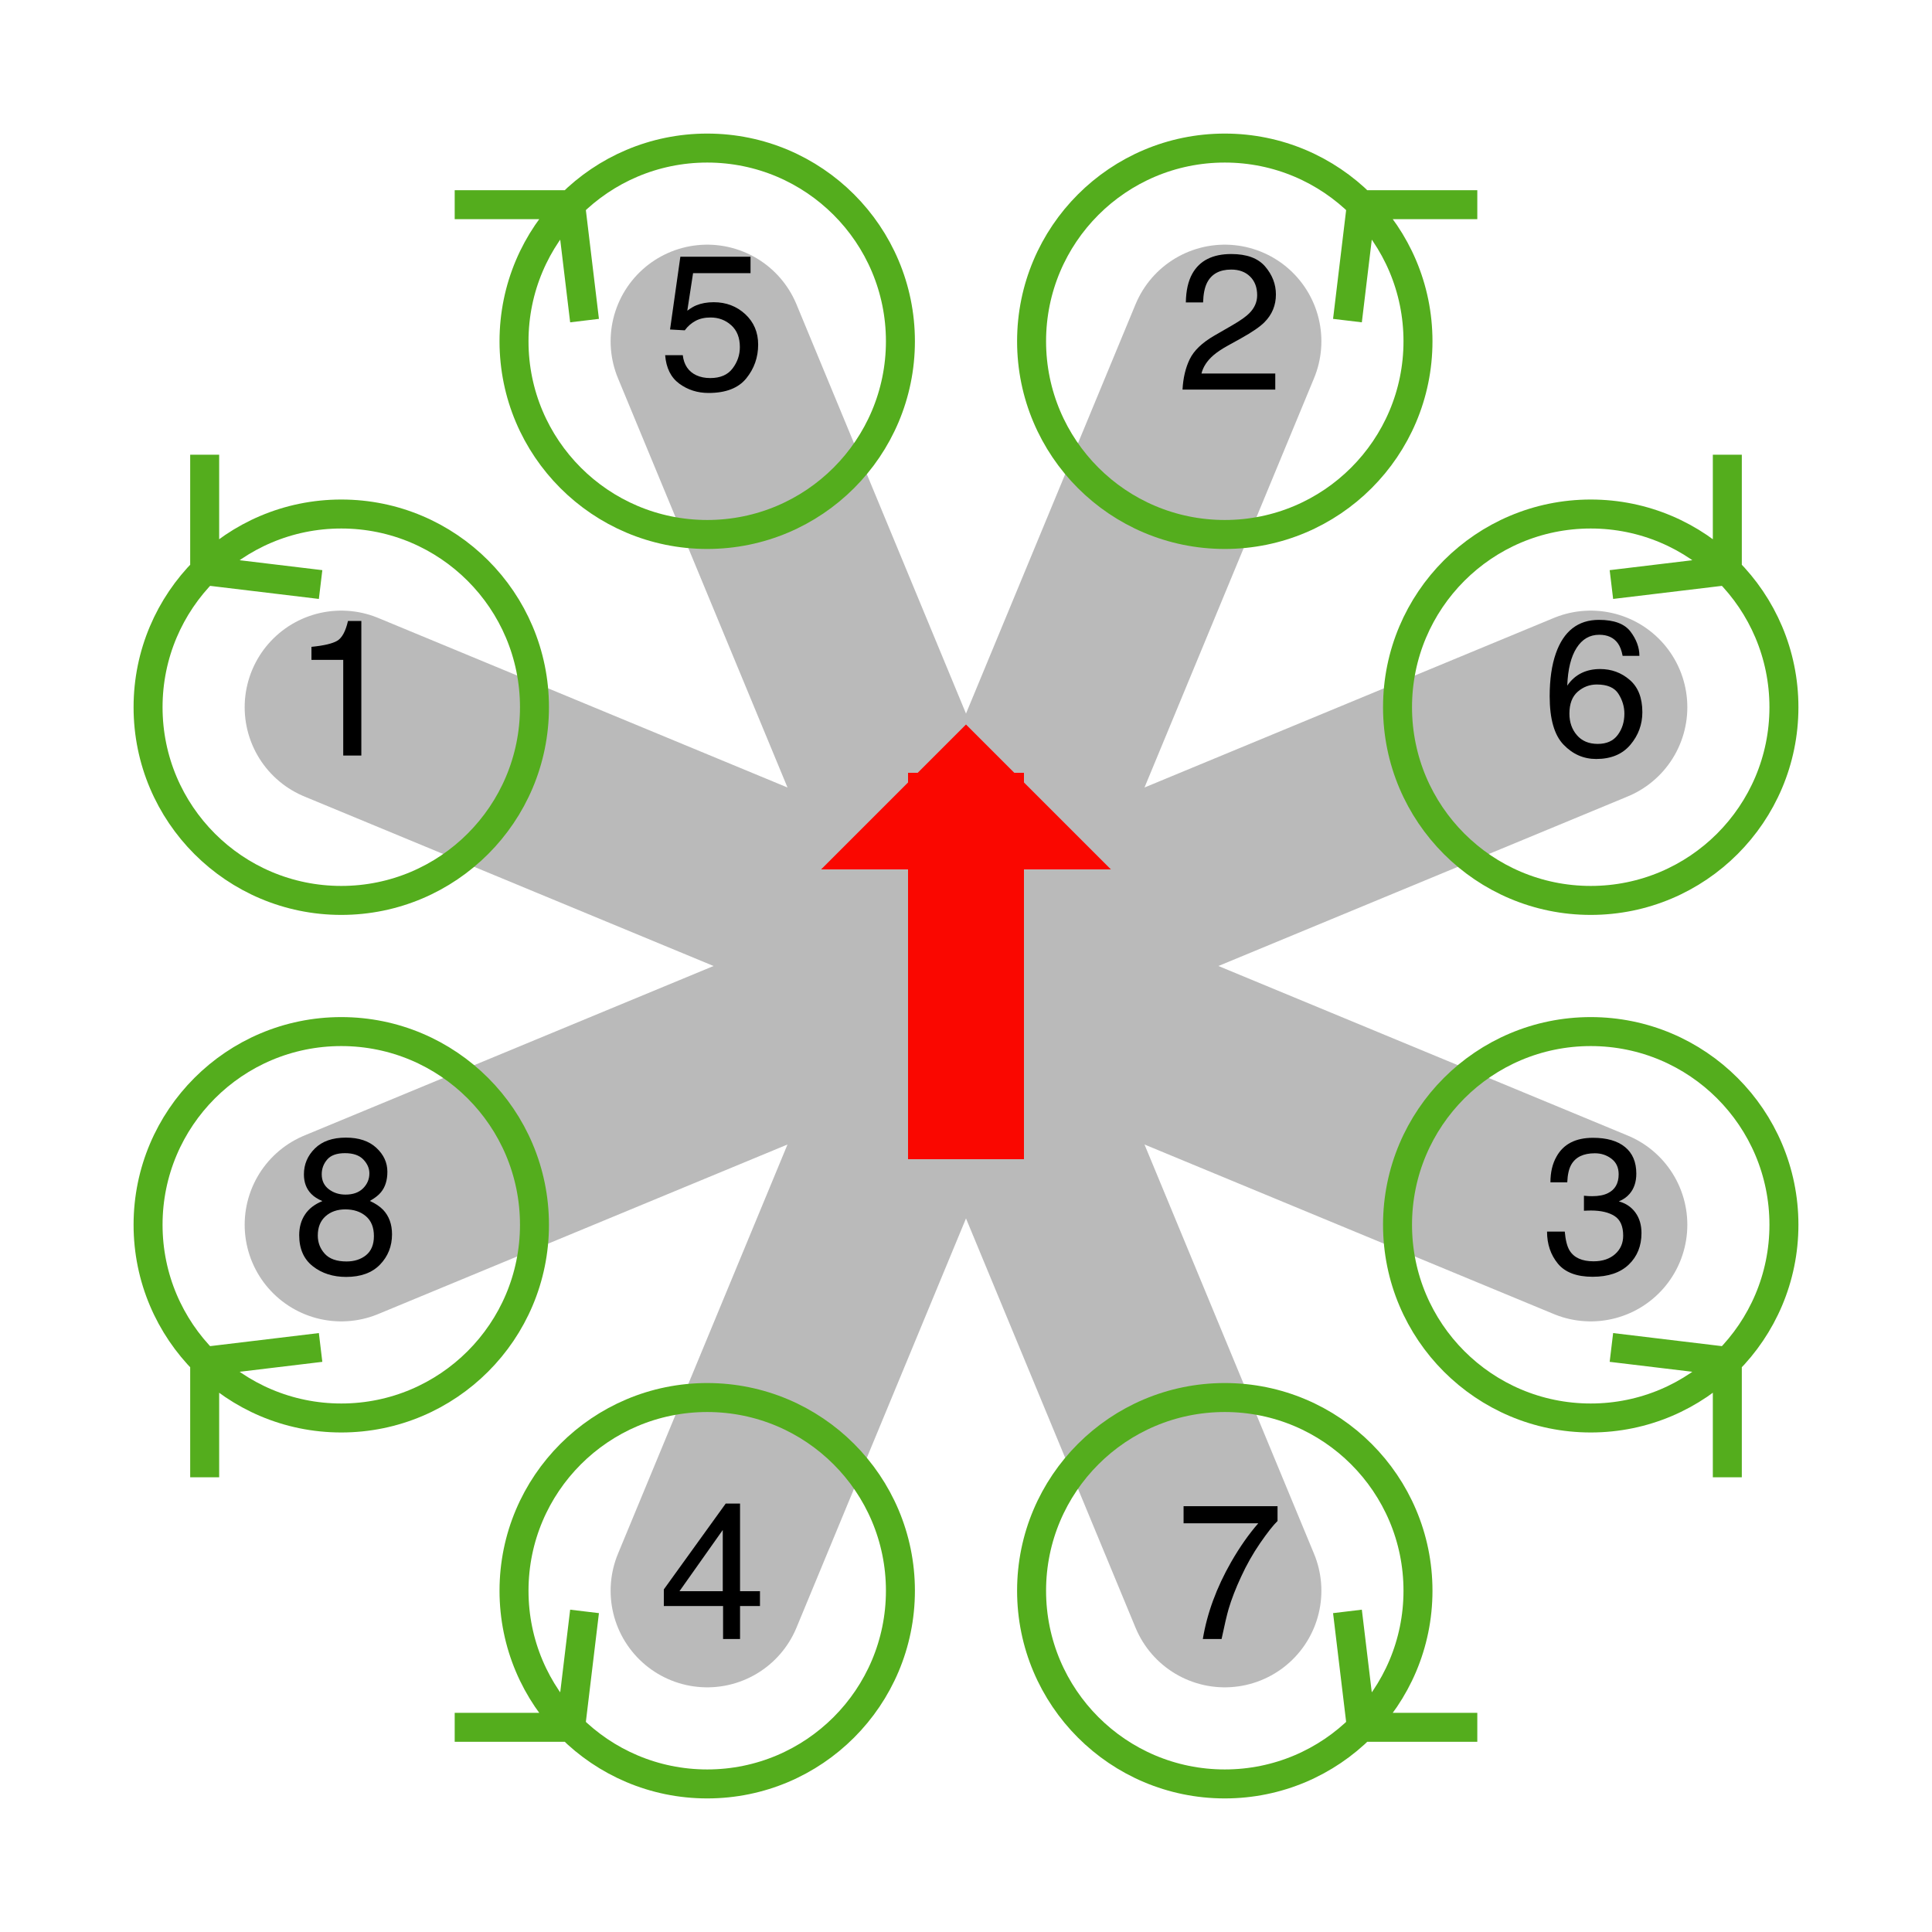
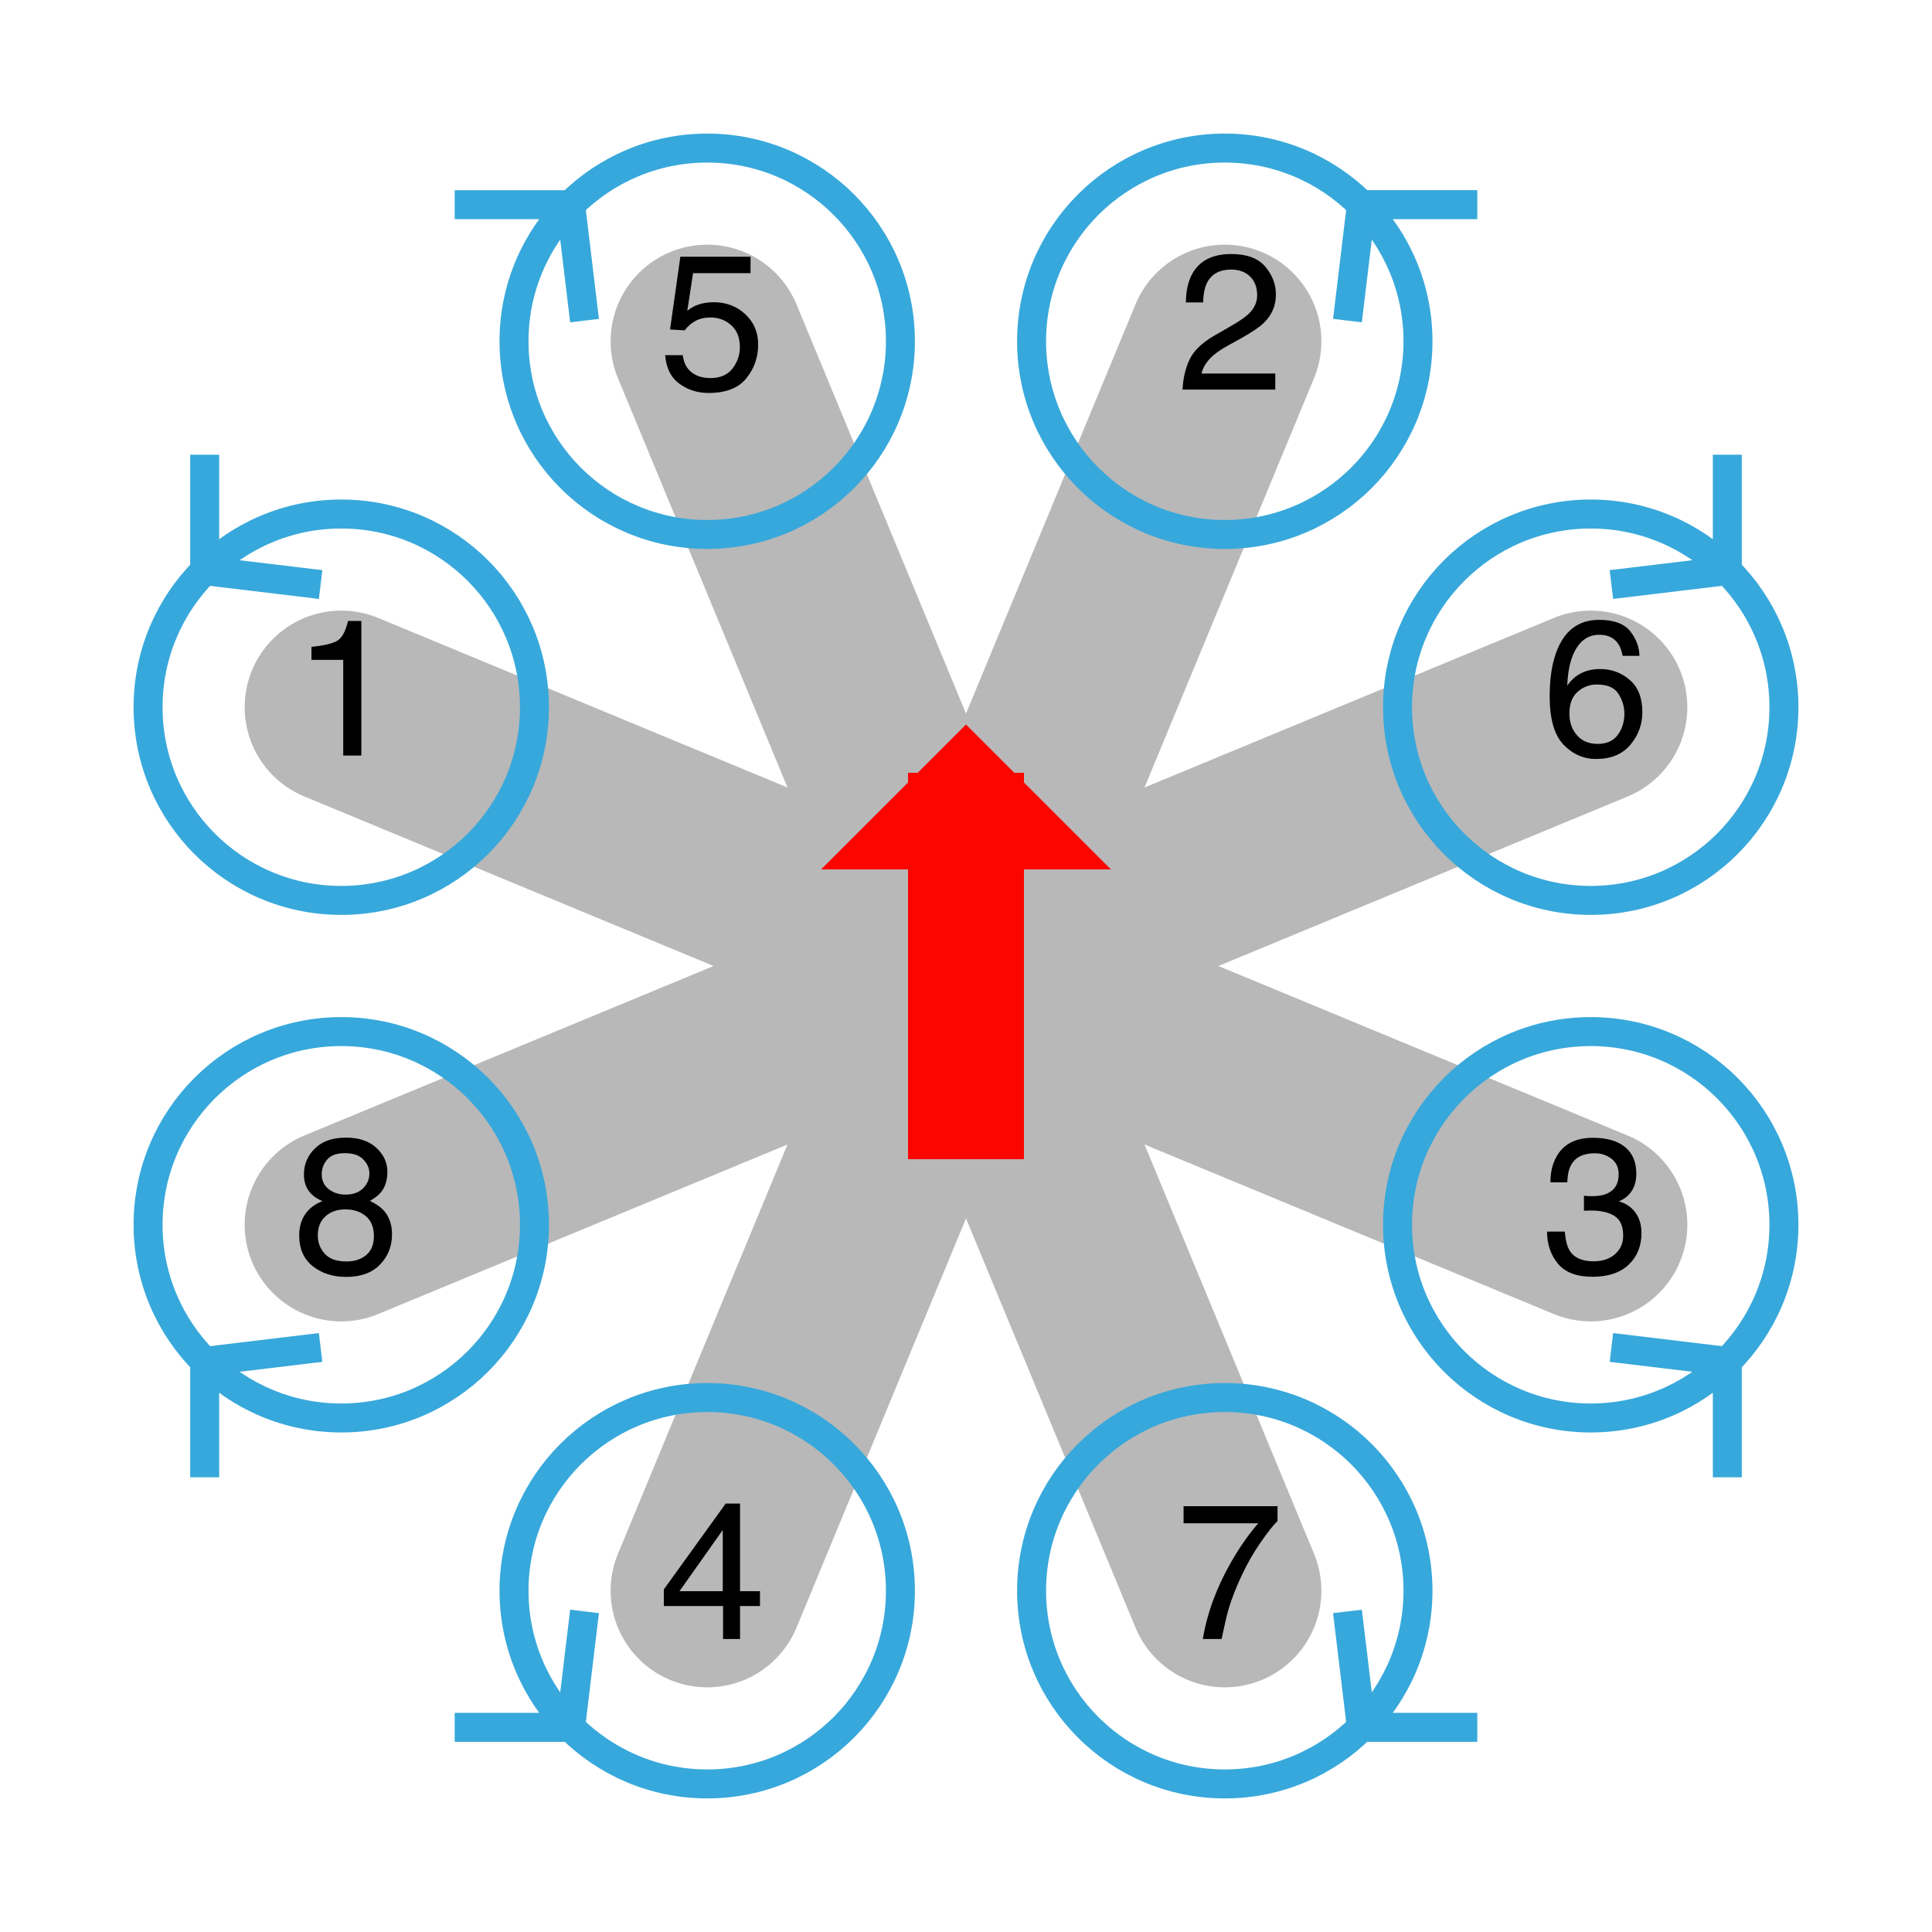
- <svg xmlns="http://www.w3.org/2000/svg" xmlns:xlink="http://www.w3.org/1999/xlink" width="200pt" height="200pt" viewBox="0 0 200 200" version="1.1">
-   <defs>
-     <g>
+ <svg xmlns="http://www.w3.org/2000/svg" xmlns:xlink="http://www.w3.org/1999/xlink" width="200pt" height="200pt" viewBox="0 0 200 200" version="1.1" id="svg88">
+   <defs id="defs31">
+     <g id="g29">
      <symbol overflow="visible" id="glyph0-0">
-         <path style="stroke:none;" d="" />
+         <path style="stroke:none;" d="" id="path2" />
      </symbol>
      <symbol overflow="visible" id="glyph0-1">
-         <path style="stroke:none;" d="M 1.371 -3.145 C 1.805 -4.035 2.648 -4.848 3.906 -5.578 L 5.781 -6.66 C 6.621 -7.148 7.211 -7.566 7.547 -7.91 C 8.082 -8.449 8.352 -9.07 8.352 -9.766 C 8.352 -10.578 8.105 -11.227 7.617 -11.703 C 7.129 -12.184 6.477 -12.422 5.664 -12.422 C 4.461 -12.422 3.625 -11.965 3.164 -11.055 C 2.918 -10.566 2.781 -9.891 2.754 -9.023 L 0.969 -9.023 C 0.988 -10.242 1.211 -11.234 1.641 -12 C 2.402 -13.355 3.746 -14.031 5.672 -14.031 C 7.273 -14.031 8.445 -13.602 9.184 -12.734 C 9.922 -11.867 10.293 -10.906 10.293 -9.844 C 10.293 -8.723 9.898 -7.766 9.109 -6.973 C 8.656 -6.512 7.84 -5.949 6.66 -5.293 L 5.32 -4.551 C 4.684 -4.199 4.184 -3.863 3.82 -3.547 C 3.168 -2.98 2.758 -2.352 2.586 -1.66 L 10.227 -1.66 L 10.227 0 L 0.625 0 C 0.691 -1.203 0.938 -2.254 1.371 -3.145 Z M 1.371 -3.145 " />
+         <path style="stroke:none;" d="M 1.371 -3.145 C 1.805 -4.035 2.648 -4.848 3.906 -5.578 L 5.781 -6.66 C 6.621 -7.148 7.211 -7.566 7.547 -7.91 C 8.082 -8.449 8.352 -9.07 8.352 -9.766 C 8.352 -10.578 8.105 -11.227 7.617 -11.703 C 7.129 -12.184 6.477 -12.422 5.664 -12.422 C 4.461 -12.422 3.625 -11.965 3.164 -11.055 C 2.918 -10.566 2.781 -9.891 2.754 -9.023 L 0.969 -9.023 C 0.988 -10.242 1.211 -11.234 1.641 -12 C 2.402 -13.355 3.746 -14.031 5.672 -14.031 C 7.273 -14.031 8.445 -13.602 9.184 -12.734 C 9.922 -11.867 10.293 -10.906 10.293 -9.844 C 10.293 -8.723 9.898 -7.766 9.109 -6.973 C 8.656 -6.512 7.84 -5.949 6.66 -5.293 L 5.32 -4.551 C 4.684 -4.199 4.184 -3.863 3.82 -3.547 C 3.168 -2.98 2.758 -2.352 2.586 -1.66 L 10.227 -1.66 L 10.227 0 L 0.625 0 C 0.691 -1.203 0.938 -2.254 1.371 -3.145 Z M 1.371 -3.145 " id="path5" />
      </symbol>
      <symbol overflow="visible" id="glyph0-2">
-         <path style="stroke:none;" d="M 9.117 -12.828 C 9.73 -12.016 10.039 -11.18 10.039 -10.32 L 8.301 -10.32 C 8.195 -10.875 8.031 -11.309 7.805 -11.621 C 7.379 -12.207 6.738 -12.5 5.879 -12.5 C 4.895 -12.5 4.113 -12.047 3.535 -11.137 C 2.957 -10.23 2.633 -8.93 2.57 -7.234 C 2.973 -7.828 3.48 -8.273 4.094 -8.562 C 4.652 -8.824 5.277 -8.953 5.969 -8.953 C 7.141 -8.953 8.16 -8.582 9.031 -7.832 C 9.906 -7.082 10.344 -5.969 10.344 -4.484 C 10.344 -3.215 9.93 -2.09 9.102 -1.109 C 8.273 -0.129 7.098 0.359 5.566 0.359 C 4.258 0.359 3.129 -0.137 2.18 -1.129 C 1.227 -2.121 0.75 -3.793 0.75 -6.141 C 0.75 -7.879 0.965 -9.355 1.387 -10.566 C 2.199 -12.883 3.688 -14.043 5.852 -14.043 C 7.414 -14.043 8.5 -13.637 9.117 -12.828 Z M 7.797 -2.133 C 8.258 -2.754 8.484 -3.488 8.484 -4.336 C 8.484 -5.051 8.281 -5.734 7.871 -6.383 C 7.461 -7.031 6.715 -7.352 5.633 -7.352 C 4.879 -7.352 4.219 -7.102 3.648 -6.602 C 3.078 -6.102 2.793 -5.344 2.793 -4.336 C 2.793 -3.449 3.051 -2.707 3.57 -2.105 C 4.086 -1.504 4.805 -1.203 5.723 -1.203 C 6.648 -1.203 7.34 -1.512 7.797 -2.133 Z M 7.797 -2.133 " />
+         <path style="stroke:none;" d="M 9.117 -12.828 C 9.73 -12.016 10.039 -11.18 10.039 -10.32 L 8.301 -10.32 C 8.195 -10.875 8.031 -11.309 7.805 -11.621 C 7.379 -12.207 6.738 -12.5 5.879 -12.5 C 4.895 -12.5 4.113 -12.047 3.535 -11.137 C 2.957 -10.23 2.633 -8.93 2.57 -7.234 C 2.973 -7.828 3.48 -8.273 4.094 -8.562 C 4.652 -8.824 5.277 -8.953 5.969 -8.953 C 7.141 -8.953 8.16 -8.582 9.031 -7.832 C 9.906 -7.082 10.344 -5.969 10.344 -4.484 C 10.344 -3.215 9.93 -2.09 9.102 -1.109 C 8.273 -0.129 7.098 0.359 5.566 0.359 C 4.258 0.359 3.129 -0.137 2.18 -1.129 C 1.227 -2.121 0.75 -3.793 0.75 -6.141 C 0.75 -7.879 0.965 -9.355 1.387 -10.566 C 2.199 -12.883 3.688 -14.043 5.852 -14.043 C 7.414 -14.043 8.5 -13.637 9.117 -12.828 Z M 7.797 -2.133 C 8.258 -2.754 8.484 -3.488 8.484 -4.336 C 8.484 -5.051 8.281 -5.734 7.871 -6.383 C 7.461 -7.031 6.715 -7.352 5.633 -7.352 C 4.879 -7.352 4.219 -7.102 3.648 -6.602 C 3.078 -6.102 2.793 -5.344 2.793 -4.336 C 2.793 -3.449 3.051 -2.707 3.57 -2.105 C 4.086 -1.504 4.805 -1.203 5.723 -1.203 C 6.648 -1.203 7.34 -1.512 7.797 -2.133 Z M 7.797 -2.133 " id="path8" />
      </symbol>
      <symbol overflow="visible" id="glyph0-3">
-         <path style="stroke:none;" d="M 1.598 -0.98 C 0.852 -1.891 0.477 -2.996 0.477 -4.297 L 2.312 -4.297 C 2.391 -3.391 2.562 -2.734 2.82 -2.324 C 3.277 -1.59 4.102 -1.219 5.293 -1.219 C 6.219 -1.219 6.961 -1.469 7.52 -1.961 C 8.078 -2.457 8.359 -3.094 8.359 -3.875 C 8.359 -4.84 8.066 -5.516 7.477 -5.898 C 6.887 -6.281 6.066 -6.477 5.02 -6.477 C 4.902 -6.477 4.785 -6.473 4.664 -6.469 C 4.543 -6.465 4.422 -6.461 4.297 -6.453 L 4.297 -8.008 C 4.48 -7.988 4.633 -7.977 4.758 -7.969 C 4.879 -7.961 5.012 -7.961 5.156 -7.961 C 5.812 -7.961 6.355 -8.062 6.777 -8.273 C 7.52 -8.637 7.891 -9.289 7.891 -10.227 C 7.891 -10.922 7.645 -11.457 7.148 -11.836 C 6.652 -12.215 6.078 -12.402 5.422 -12.402 C 4.25 -12.402 3.438 -12.012 2.988 -11.23 C 2.742 -10.801 2.602 -10.188 2.57 -9.395 L 0.828 -9.395 C 0.828 -10.438 1.039 -11.32 1.453 -12.051 C 2.172 -13.352 3.43 -14.004 5.234 -14.004 C 6.66 -14.004 7.766 -13.688 8.547 -13.051 C 9.328 -12.418 9.719 -11.496 9.719 -10.293 C 9.719 -9.434 9.484 -8.738 9.023 -8.203 C 8.738 -7.871 8.367 -7.609 7.91 -7.422 C 8.645 -7.219 9.219 -6.832 9.633 -6.254 C 10.047 -5.68 10.254 -4.973 10.254 -4.141 C 10.254 -2.805 9.812 -1.719 8.938 -0.879 C 8.059 -0.039 6.809 0.383 5.195 0.383 C 3.543 0.383 2.344 -0.074 1.598 -0.98 Z M 1.598 -0.98 " />
+         <path style="stroke:none;" d="M 1.598 -0.98 C 0.852 -1.891 0.477 -2.996 0.477 -4.297 L 2.312 -4.297 C 2.391 -3.391 2.562 -2.734 2.82 -2.324 C 3.277 -1.59 4.102 -1.219 5.293 -1.219 C 6.219 -1.219 6.961 -1.469 7.52 -1.961 C 8.078 -2.457 8.359 -3.094 8.359 -3.875 C 8.359 -4.84 8.066 -5.516 7.477 -5.898 C 6.887 -6.281 6.066 -6.477 5.02 -6.477 C 4.902 -6.477 4.785 -6.473 4.664 -6.469 C 4.543 -6.465 4.422 -6.461 4.297 -6.453 L 4.297 -8.008 C 4.48 -7.988 4.633 -7.977 4.758 -7.969 C 4.879 -7.961 5.012 -7.961 5.156 -7.961 C 5.812 -7.961 6.355 -8.062 6.777 -8.273 C 7.52 -8.637 7.891 -9.289 7.891 -10.227 C 7.891 -10.922 7.645 -11.457 7.148 -11.836 C 6.652 -12.215 6.078 -12.402 5.422 -12.402 C 4.25 -12.402 3.438 -12.012 2.988 -11.23 C 2.742 -10.801 2.602 -10.188 2.57 -9.395 L 0.828 -9.395 C 0.828 -10.438 1.039 -11.32 1.453 -12.051 C 2.172 -13.352 3.43 -14.004 5.234 -14.004 C 6.66 -14.004 7.766 -13.688 8.547 -13.051 C 9.328 -12.418 9.719 -11.496 9.719 -10.293 C 9.719 -9.434 9.484 -8.738 9.023 -8.203 C 8.738 -7.871 8.367 -7.609 7.91 -7.422 C 8.645 -7.219 9.219 -6.832 9.633 -6.254 C 10.047 -5.68 10.254 -4.973 10.254 -4.141 C 10.254 -2.805 9.812 -1.719 8.938 -0.879 C 8.059 -0.039 6.809 0.383 5.195 0.383 C 3.543 0.383 2.344 -0.074 1.598 -0.98 Z M 1.598 -0.98 " id="path11" />
      </symbol>
      <symbol overflow="visible" id="glyph0-4">
-         <path style="stroke:none;" d="M 10.461 -13.75 L 10.461 -12.219 C 10.012 -11.781 9.414 -11.023 8.668 -9.941 C 7.922 -8.859 7.262 -7.695 6.688 -6.445 C 6.121 -5.227 5.695 -4.117 5.398 -3.117 C 5.211 -2.473 4.969 -1.434 4.668 0 L 2.727 0 C 3.168 -2.668 4.145 -5.324 5.656 -7.969 C 6.547 -9.52 7.484 -10.855 8.469 -11.984 L 0.734 -11.984 L 0.734 -13.75 Z M 10.461 -13.75 " />
+         <path style="stroke:none;" d="M 10.461 -13.75 L 10.461 -12.219 C 10.012 -11.781 9.414 -11.023 8.668 -9.941 C 7.922 -8.859 7.262 -7.695 6.688 -6.445 C 6.121 -5.227 5.695 -4.117 5.398 -3.117 C 5.211 -2.473 4.969 -1.434 4.668 0 L 2.727 0 C 3.168 -2.668 4.145 -5.324 5.656 -7.969 C 6.547 -9.52 7.484 -10.855 8.469 -11.984 L 0.734 -11.984 L 0.734 -13.75 Z M 10.461 -13.75 " id="path14" />
      </symbol>
      <symbol overflow="visible" id="glyph0-5">
-         <path style="stroke:none;" d="M 6.609 -4.953 L 6.609 -11.289 L 2.129 -4.953 Z M 6.641 0 L 6.641 -3.418 L 0.508 -3.418 L 0.508 -5.137 L 6.914 -14.023 L 8.398 -14.023 L 8.398 -4.953 L 10.461 -4.953 L 10.461 -3.418 L 8.398 -3.418 L 8.398 0 Z M 6.641 0 " />
+         <path style="stroke:none;" d="M 6.609 -4.953 L 6.609 -11.289 L 2.129 -4.953 Z M 6.641 0 L 6.641 -3.418 L 0.508 -3.418 L 0.508 -5.137 L 6.914 -14.023 L 8.398 -14.023 L 8.398 -4.953 L 10.461 -4.953 L 10.461 -3.418 L 8.398 -3.418 L 8.398 0 Z M 6.641 0 " id="path17" />
      </symbol>
      <symbol overflow="visible" id="glyph0-6">
-         <path style="stroke:none;" d="M 7.258 -8.773 C 7.691 -9.207 7.91 -9.723 7.91 -10.32 C 7.91 -10.844 7.703 -11.32 7.285 -11.758 C 6.867 -12.195 6.234 -12.414 5.383 -12.414 C 4.535 -12.414 3.922 -12.195 3.547 -11.758 C 3.168 -11.32 2.977 -10.812 2.977 -10.227 C 2.977 -9.566 3.223 -9.055 3.711 -8.68 C 4.199 -8.309 4.773 -8.125 5.438 -8.125 C 6.215 -8.125 6.82 -8.34 7.258 -8.773 Z M 7.574 -1.859 C 8.109 -2.301 8.379 -2.957 8.379 -3.828 C 8.379 -4.734 8.102 -5.422 7.547 -5.891 C 6.996 -6.359 6.285 -6.594 5.422 -6.594 C 4.582 -6.594 3.895 -6.352 3.363 -5.875 C 2.832 -5.395 2.57 -4.734 2.57 -3.887 C 2.57 -3.156 2.812 -2.527 3.297 -1.996 C 3.781 -1.465 4.531 -1.203 5.547 -1.203 C 6.359 -1.203 7.035 -1.422 7.574 -1.859 Z M 1.906 -8.184 C 1.391 -8.703 1.133 -9.383 1.133 -10.215 C 1.133 -11.258 1.512 -12.152 2.266 -12.898 C 3.02 -13.648 4.094 -14.023 5.477 -14.023 C 6.82 -14.023 7.871 -13.672 8.633 -12.965 C 9.395 -12.258 9.773 -11.434 9.773 -10.488 C 9.773 -9.617 9.555 -8.91 9.109 -8.367 C 8.863 -8.062 8.48 -7.766 7.961 -7.469 C 8.539 -7.203 8.992 -6.898 9.328 -6.555 C 9.945 -5.902 10.254 -5.055 10.254 -4.016 C 10.254 -2.785 9.84 -1.738 9.016 -0.883 C 8.188 -0.027 7.02 0.398 5.508 0.398 C 4.148 0.398 2.996 0.031 2.055 -0.707 C 1.113 -1.445 0.645 -2.52 0.645 -3.926 C 0.645 -4.754 0.848 -5.469 1.25 -6.07 C 1.652 -6.672 2.254 -7.133 3.047 -7.453 C 2.559 -7.66 2.18 -7.902 1.906 -8.184 Z M 1.906 -8.184 " />
+         <path style="stroke:none;" d="M 7.258 -8.773 C 7.691 -9.207 7.91 -9.723 7.91 -10.32 C 7.91 -10.844 7.703 -11.32 7.285 -11.758 C 6.867 -12.195 6.234 -12.414 5.383 -12.414 C 4.535 -12.414 3.922 -12.195 3.547 -11.758 C 3.168 -11.32 2.977 -10.812 2.977 -10.227 C 2.977 -9.566 3.223 -9.055 3.711 -8.68 C 4.199 -8.309 4.773 -8.125 5.438 -8.125 C 6.215 -8.125 6.82 -8.34 7.258 -8.773 Z M 7.574 -1.859 C 8.109 -2.301 8.379 -2.957 8.379 -3.828 C 8.379 -4.734 8.102 -5.422 7.547 -5.891 C 6.996 -6.359 6.285 -6.594 5.422 -6.594 C 4.582 -6.594 3.895 -6.352 3.363 -5.875 C 2.832 -5.395 2.57 -4.734 2.57 -3.887 C 2.57 -3.156 2.812 -2.527 3.297 -1.996 C 3.781 -1.465 4.531 -1.203 5.547 -1.203 C 6.359 -1.203 7.035 -1.422 7.574 -1.859 Z M 1.906 -8.184 C 1.391 -8.703 1.133 -9.383 1.133 -10.215 C 1.133 -11.258 1.512 -12.152 2.266 -12.898 C 3.02 -13.648 4.094 -14.023 5.477 -14.023 C 6.82 -14.023 7.871 -13.672 8.633 -12.965 C 9.395 -12.258 9.773 -11.434 9.773 -10.488 C 9.773 -9.617 9.555 -8.91 9.109 -8.367 C 8.863 -8.062 8.48 -7.766 7.961 -7.469 C 8.539 -7.203 8.992 -6.898 9.328 -6.555 C 9.945 -5.902 10.254 -5.055 10.254 -4.016 C 10.254 -2.785 9.84 -1.738 9.016 -0.883 C 8.188 -0.027 7.02 0.398 5.508 0.398 C 4.148 0.398 2.996 0.031 2.055 -0.707 C 1.113 -1.445 0.645 -2.52 0.645 -3.926 C 0.645 -4.754 0.848 -5.469 1.25 -6.07 C 1.652 -6.672 2.254 -7.133 3.047 -7.453 C 2.559 -7.66 2.18 -7.902 1.906 -8.184 Z M 1.906 -8.184 " id="path20" />
      </symbol>
      <symbol overflow="visible" id="glyph0-7">
-         <path style="stroke:none;" d="M 1.914 -9.902 L 1.914 -11.25 C 3.184 -11.375 4.07 -11.582 4.57 -11.871 C 5.07 -12.16 5.445 -12.844 5.695 -13.926 L 7.078 -13.926 L 7.078 0 L 5.203 0 L 5.203 -9.902 Z M 1.914 -9.902 " />
+         <path style="stroke:none;" d="M 1.914 -9.902 L 1.914 -11.25 C 3.184 -11.375 4.07 -11.582 4.57 -11.871 C 5.07 -12.16 5.445 -12.844 5.695 -13.926 L 7.078 -13.926 L 7.078 0 L 5.203 0 L 5.203 -9.902 Z M 1.914 -9.902 " id="path23" />
      </symbol>
      <symbol overflow="visible" id="glyph0-8">
-         <path style="stroke:none;" d="M 2.469 -3.562 C 2.586 -2.562 3.055 -1.867 3.867 -1.484 C 4.285 -1.289 4.766 -1.191 5.312 -1.191 C 6.355 -1.191 7.125 -1.523 7.625 -2.188 C 8.129 -2.852 8.379 -3.586 8.379 -4.395 C 8.379 -5.371 8.082 -6.125 7.484 -6.66 C 6.891 -7.195 6.176 -7.461 5.344 -7.461 C 4.738 -7.461 4.219 -7.344 3.785 -7.109 C 3.352 -6.875 2.98 -6.551 2.676 -6.133 L 1.152 -6.219 L 2.219 -13.75 L 9.484 -13.75 L 9.484 -12.051 L 3.535 -12.051 L 2.938 -8.164 C 3.266 -8.41 3.574 -8.598 3.867 -8.719 C 4.387 -8.934 4.992 -9.043 5.672 -9.043 C 6.957 -9.043 8.043 -8.629 8.938 -7.805 C 9.828 -6.977 10.273 -5.93 10.273 -4.656 C 10.273 -3.336 9.863 -2.172 9.047 -1.164 C 8.23 -0.152 6.926 0.352 5.137 0.352 C 3.996 0.352 2.988 0.031 2.113 -0.609 C 1.238 -1.25 0.75 -2.234 0.645 -3.562 Z M 2.469 -3.562 " />
+         <path style="stroke:none;" d="M 2.469 -3.562 C 2.586 -2.562 3.055 -1.867 3.867 -1.484 C 4.285 -1.289 4.766 -1.191 5.312 -1.191 C 6.355 -1.191 7.125 -1.523 7.625 -2.188 C 8.129 -2.852 8.379 -3.586 8.379 -4.395 C 8.379 -5.371 8.082 -6.125 7.484 -6.66 C 6.891 -7.195 6.176 -7.461 5.344 -7.461 C 4.738 -7.461 4.219 -7.344 3.785 -7.109 C 3.352 -6.875 2.98 -6.551 2.676 -6.133 L 1.152 -6.219 L 2.219 -13.75 L 9.484 -13.75 L 9.484 -12.051 L 3.535 -12.051 L 2.938 -8.164 C 3.266 -8.41 3.574 -8.598 3.867 -8.719 C 4.387 -8.934 4.992 -9.043 5.672 -9.043 C 6.957 -9.043 8.043 -8.629 8.938 -7.805 C 9.828 -6.977 10.273 -5.93 10.273 -4.656 C 10.273 -3.336 9.863 -2.172 9.047 -1.164 C 8.23 -0.152 6.926 0.352 5.137 0.352 C 3.996 0.352 2.988 0.031 2.113 -0.609 C 1.238 -1.25 0.75 -2.234 0.645 -3.562 Z M 2.469 -3.562 " id="path26" />
      </symbol>
    </g>
  </defs>
-   <g id="surface31">
-     <path style="fill:none;stroke-width:20;stroke-linecap:round;stroke-linejoin:round;stroke:rgb(72.941%,72.941%,72.941%);stroke-opacity:1;stroke-miterlimit:10;" d="M 126.789 35.328 L 73.211 164.672 M 164.672 73.211 L 35.328 126.789 M 164.672 126.789 L 35.328 73.211 M 126.789 164.672 L 73.211 35.328 " />
-     <path style="fill:none;stroke-width:3;stroke-linecap:butt;stroke-linejoin:miter;stroke:rgb(32.941%,67.843%,11.373%);stroke-opacity:1;stroke-miterlimit:10;" d="M 146.789 35.328 C 146.789 46.375 137.832 55.328 126.789 55.328 C 115.742 55.328 106.789 46.375 106.789 35.328 C 106.789 24.281 115.742 15.328 126.789 15.328 C 137.832 15.328 146.789 24.281 146.789 35.328 M 140.93 21.188 L 139.488 33.188 M 140.93 21.188 L 152.93 21.188 " />
-     <g style="fill:rgb(0%,0%,0%);fill-opacity:1;">
-       <use xlink:href="#glyph0-1" x="121.789" y="40.328" />
+   <g id="g979">
+     <path style="fill:none;stroke:#b8b8b8;stroke-width:20;stroke-linecap:round;stroke-linejoin:round;stroke-miterlimit:10;stroke-opacity:1" d="M 126.789,35.328 73.211,164.672 M 164.672,73.211 35.328,126.789 m 129.344,0 L 35.328,73.211 M 126.789,164.672 73.211,35.328" id="path33" />
+     <path style="fill:none;stroke:#37a8db;stroke-width:3;stroke-linecap:butt;stroke-linejoin:miter;stroke-miterlimit:10;stroke-opacity:1" d="m 146.789,35.328 c 0,11.047 -8.957,20 -20,20 -11.047,0 -20,-8.953 -20,-20 0,-11.047 8.953,-20 20,-20 11.043,0 20,8.953 20,20 m -5.859,-14.141 -1.441,12 m 1.441,-12 h 12" id="path35" />
+     <g style="fill:#000000;fill-opacity:1" id="g39">
+       <use xlink:href="#glyph0-1" x="121.789" y="40.328" id="use37" width="100%" height="100%" />
    </g>
-     <path style="fill:none;stroke-width:3;stroke-linecap:butt;stroke-linejoin:miter;stroke:rgb(32.941%,67.843%,11.373%);stroke-opacity:1;stroke-miterlimit:10;" d="M 184.672 73.211 C 184.672 84.258 175.719 93.211 164.672 93.211 C 153.625 93.211 144.672 84.258 144.672 73.211 C 144.672 62.168 153.625 53.211 164.672 53.211 C 175.719 53.211 184.672 62.168 184.672 73.211 M 178.812 59.07 L 178.812 47.07 M 178.812 59.07 L 166.812 60.512 " />
-     <g style="fill:rgb(0%,0%,0%);fill-opacity:1;">
-       <use xlink:href="#glyph0-2" x="159.672" y="78.211" />
+     <path style="fill:none;stroke:#37a8db;stroke-width:3;stroke-linecap:butt;stroke-linejoin:miter;stroke-miterlimit:10;stroke-opacity:1" d="m 184.672,73.211 c 0,11.047 -8.953,20 -20,20 -11.047,0 -20,-8.953 -20,-20 0,-11.043 8.953,-20 20,-20 11.047,0 20,8.957 20,20 M 178.812,59.07 v -12 m 0,12 -12,1.441" id="path41" />
+     <g style="fill:#000000;fill-opacity:1" id="g45">
+       <use xlink:href="#glyph0-2" x="159.672" y="78.211" id="use43" width="100%" height="100%" />
    </g>
-     <path style="fill:none;stroke-width:3;stroke-linecap:butt;stroke-linejoin:miter;stroke:rgb(32.941%,67.843%,11.373%);stroke-opacity:1;stroke-miterlimit:10;" d="M 184.672 126.789 C 184.672 137.832 175.719 146.789 164.672 146.789 C 153.625 146.789 144.672 137.832 144.672 126.789 C 144.672 115.742 153.625 106.789 164.672 106.789 C 175.719 106.789 184.672 115.742 184.672 126.789 M 178.812 140.93 L 178.812 152.93 M 178.812 140.93 L 166.812 139.488 " />
-     <g style="fill:rgb(0%,0%,0%);fill-opacity:1;">
-       <use xlink:href="#glyph0-3" x="159.672" y="131.789" />
+     <path style="fill:none;stroke:#37a8db;stroke-width:3;stroke-linecap:butt;stroke-linejoin:miter;stroke-miterlimit:10;stroke-opacity:1" d="m 184.672,126.789 c 0,11.043 -8.953,20 -20,20 -11.047,0 -20,-8.957 -20,-20 0,-11.047 8.953,-20 20,-20 11.047,0 20,8.953 20,20 m -5.859,14.141 v 12 m 0,-12 -12,-1.441" id="path47" />
+     <g style="fill:#000000;fill-opacity:1" id="g51">
+       <use xlink:href="#glyph0-3" x="159.672" y="131.789" id="use49" width="100%" height="100%" />
    </g>
-     <path style="fill:none;stroke-width:3;stroke-linecap:butt;stroke-linejoin:miter;stroke:rgb(32.941%,67.843%,11.373%);stroke-opacity:1;stroke-miterlimit:10;" d="M 146.789 164.672 C 146.789 175.719 137.832 184.672 126.789 184.672 C 115.742 184.672 106.789 175.719 106.789 164.672 C 106.789 153.625 115.742 144.672 126.789 144.672 C 137.832 144.672 146.789 153.625 146.789 164.672 M 140.93 178.812 L 139.488 166.812 M 140.93 178.812 L 152.93 178.812 " />
-     <g style="fill:rgb(0%,0%,0%);fill-opacity:1;">
-       <use xlink:href="#glyph0-4" x="121.789" y="169.672" />
+     <path style="fill:none;stroke:#37a8db;stroke-width:3;stroke-linecap:butt;stroke-linejoin:miter;stroke-miterlimit:10;stroke-opacity:1" d="m 146.789,164.672 c 0,11.047 -8.957,20 -20,20 -11.047,0 -20,-8.953 -20,-20 0,-11.047 8.953,-20 20,-20 11.043,0 20,8.953 20,20 m -5.859,14.141 -1.441,-12 m 1.441,12 h 12" id="path53" />
+     <g style="fill:#000000;fill-opacity:1" id="g57">
+       <use xlink:href="#glyph0-4" x="121.789" y="169.672" id="use55" width="100%" height="100%" />
    </g>
-     <path style="fill:none;stroke-width:3;stroke-linecap:butt;stroke-linejoin:miter;stroke:rgb(32.941%,67.843%,11.373%);stroke-opacity:1;stroke-miterlimit:10;" d="M 93.211 164.672 C 93.211 175.719 84.258 184.672 73.211 184.672 C 62.168 184.672 53.211 175.719 53.211 164.672 C 53.211 153.625 62.168 144.672 73.211 144.672 C 84.258 144.672 93.211 153.625 93.211 164.672 M 59.07 178.812 L 60.512 166.812 M 59.07 178.812 L 47.07 178.812 " />
-     <g style="fill:rgb(0%,0%,0%);fill-opacity:1;">
-       <use xlink:href="#glyph0-5" x="68.211" y="169.672" />
+     <path style="fill:none;stroke:#37a8db;stroke-width:3;stroke-linecap:butt;stroke-linejoin:miter;stroke-miterlimit:10;stroke-opacity:1" d="m 93.211,164.672 c 0,11.047 -8.953,20 -20,20 -11.043,0 -20,-8.953 -20,-20 0,-11.047 8.957,-20 20,-20 11.047,0 20,8.953 20,20 m -34.141,14.141 1.441,-12 m -1.441,12 h -12" id="path59" />
+     <g style="fill:#000000;fill-opacity:1" id="g63">
+       <use xlink:href="#glyph0-5" x="68.211" y="169.672" id="use61" width="100%" height="100%" />
    </g>
-     <path style="fill:none;stroke-width:3;stroke-linecap:butt;stroke-linejoin:miter;stroke:rgb(32.941%,67.843%,11.373%);stroke-opacity:1;stroke-miterlimit:10;" d="M 55.328 126.789 C 55.328 137.832 46.375 146.789 35.328 146.789 C 24.281 146.789 15.328 137.832 15.328 126.789 C 15.328 115.742 24.281 106.789 35.328 106.789 C 46.375 106.789 55.328 115.742 55.328 126.789 M 21.188 140.93 L 21.188 152.93 M 21.188 140.93 L 33.188 139.488 " />
-     <g style="fill:rgb(0%,0%,0%);fill-opacity:1;">
-       <use xlink:href="#glyph0-6" x="30.328" y="131.789" />
+     <path style="fill:none;stroke:#37a8db;stroke-width:3;stroke-linecap:butt;stroke-linejoin:miter;stroke-miterlimit:10;stroke-opacity:1" d="m 55.328,126.789 c 0,11.043 -8.953,20 -20,20 -11.047,0 -20,-8.957 -20,-20 0,-11.047 8.953,-20 20,-20 11.047,0 20,8.953 20,20 M 21.188,140.93 v 12 m 0,-12 12,-1.441" id="path65" />
+     <g style="fill:#000000;fill-opacity:1" id="g69">
+       <use xlink:href="#glyph0-6" x="30.328" y="131.789" id="use67" width="100%" height="100%" />
    </g>
-     <path style="fill:none;stroke-width:3;stroke-linecap:butt;stroke-linejoin:miter;stroke:rgb(32.941%,67.843%,11.373%);stroke-opacity:1;stroke-miterlimit:10;" d="M 55.328 73.211 C 55.328 84.258 46.375 93.211 35.328 93.211 C 24.281 93.211 15.328 84.258 15.328 73.211 C 15.328 62.168 24.281 53.211 35.328 53.211 C 46.375 53.211 55.328 62.168 55.328 73.211 M 21.188 59.07 L 21.188 47.07 M 21.188 59.07 L 33.188 60.512 " />
-     <g style="fill:rgb(0%,0%,0%);fill-opacity:1;">
-       <use xlink:href="#glyph0-7" x="30.328" y="78.211" />
+     <path style="fill:none;stroke:#37a8db;stroke-width:3;stroke-linecap:butt;stroke-linejoin:miter;stroke-miterlimit:10;stroke-opacity:1" d="m 55.328,73.211 c 0,11.047 -8.953,20 -20,20 -11.047,0 -20,-8.953 -20,-20 0,-11.043 8.953,-20 20,-20 11.047,0 20,8.957 20,20 M 21.188,59.07 v -12 m 0,12 12,1.441" id="path71" />
+     <g style="fill:#000000;fill-opacity:1" id="g75">
+       <use xlink:href="#glyph0-7" x="30.328" y="78.211" id="use73" width="100%" height="100%" />
    </g>
-     <path style="fill:none;stroke-width:3;stroke-linecap:butt;stroke-linejoin:miter;stroke:rgb(32.941%,67.843%,11.373%);stroke-opacity:1;stroke-miterlimit:10;" d="M 93.211 35.328 C 93.211 46.375 84.258 55.328 73.211 55.328 C 62.168 55.328 53.211 46.375 53.211 35.328 C 53.211 24.281 62.168 15.328 73.211 15.328 C 84.258 15.328 93.211 24.281 93.211 35.328 M 59.07 21.188 L 60.512 33.188 M 59.07 21.188 L 47.07 21.188 " />
-     <g style="fill:rgb(0%,0%,0%);fill-opacity:1;">
-       <use xlink:href="#glyph0-8" x="68.211" y="40.328" />
+     <path style="fill:none;stroke:#37a8db;stroke-width:3;stroke-linecap:butt;stroke-linejoin:miter;stroke-miterlimit:10;stroke-opacity:1" d="m 93.211,35.328 c 0,11.047 -8.953,20 -20,20 -11.043,0 -20,-8.953 -20,-20 0,-11.047 8.957,-20 20,-20 11.047,0 20,8.953 20,20 M 59.07,21.188 l 1.441,12 m -1.441,-12 h -12" id="path77" />
+     <g style="fill:#000000;fill-opacity:1" id="g81">
+       <use xlink:href="#glyph0-8" x="68.211" y="40.328" id="use79" width="100%" height="100%" />
    </g>
-     <path style="fill:none;stroke-width:12;stroke-linecap:butt;stroke-linejoin:bevel;stroke:rgb(98.039%,2.745%,0%);stroke-opacity:1;stroke-miterlimit:10;" d="M 100 80 L 100 120 " />
-     <path style=" stroke:none;fill-rule:nonzero;fill:rgb(98.039%,2.745%,0%);fill-opacity:1;" d="M 100 75 L 85 90 L 115 90 L 100 75 " />
+     <path style="fill:none;stroke:#fa0500;stroke-width:12;stroke-linecap:butt;stroke-linejoin:bevel;stroke-miterlimit:10;stroke-opacity:1" d="m 100,80 v 40" id="path83" />
+     <path style="fill:#fa0500;fill-opacity:1;fill-rule:nonzero;stroke:none" d="M 100,75 85,90 h 30 L 100,75" id="path85" />
  </g>
</svg>
